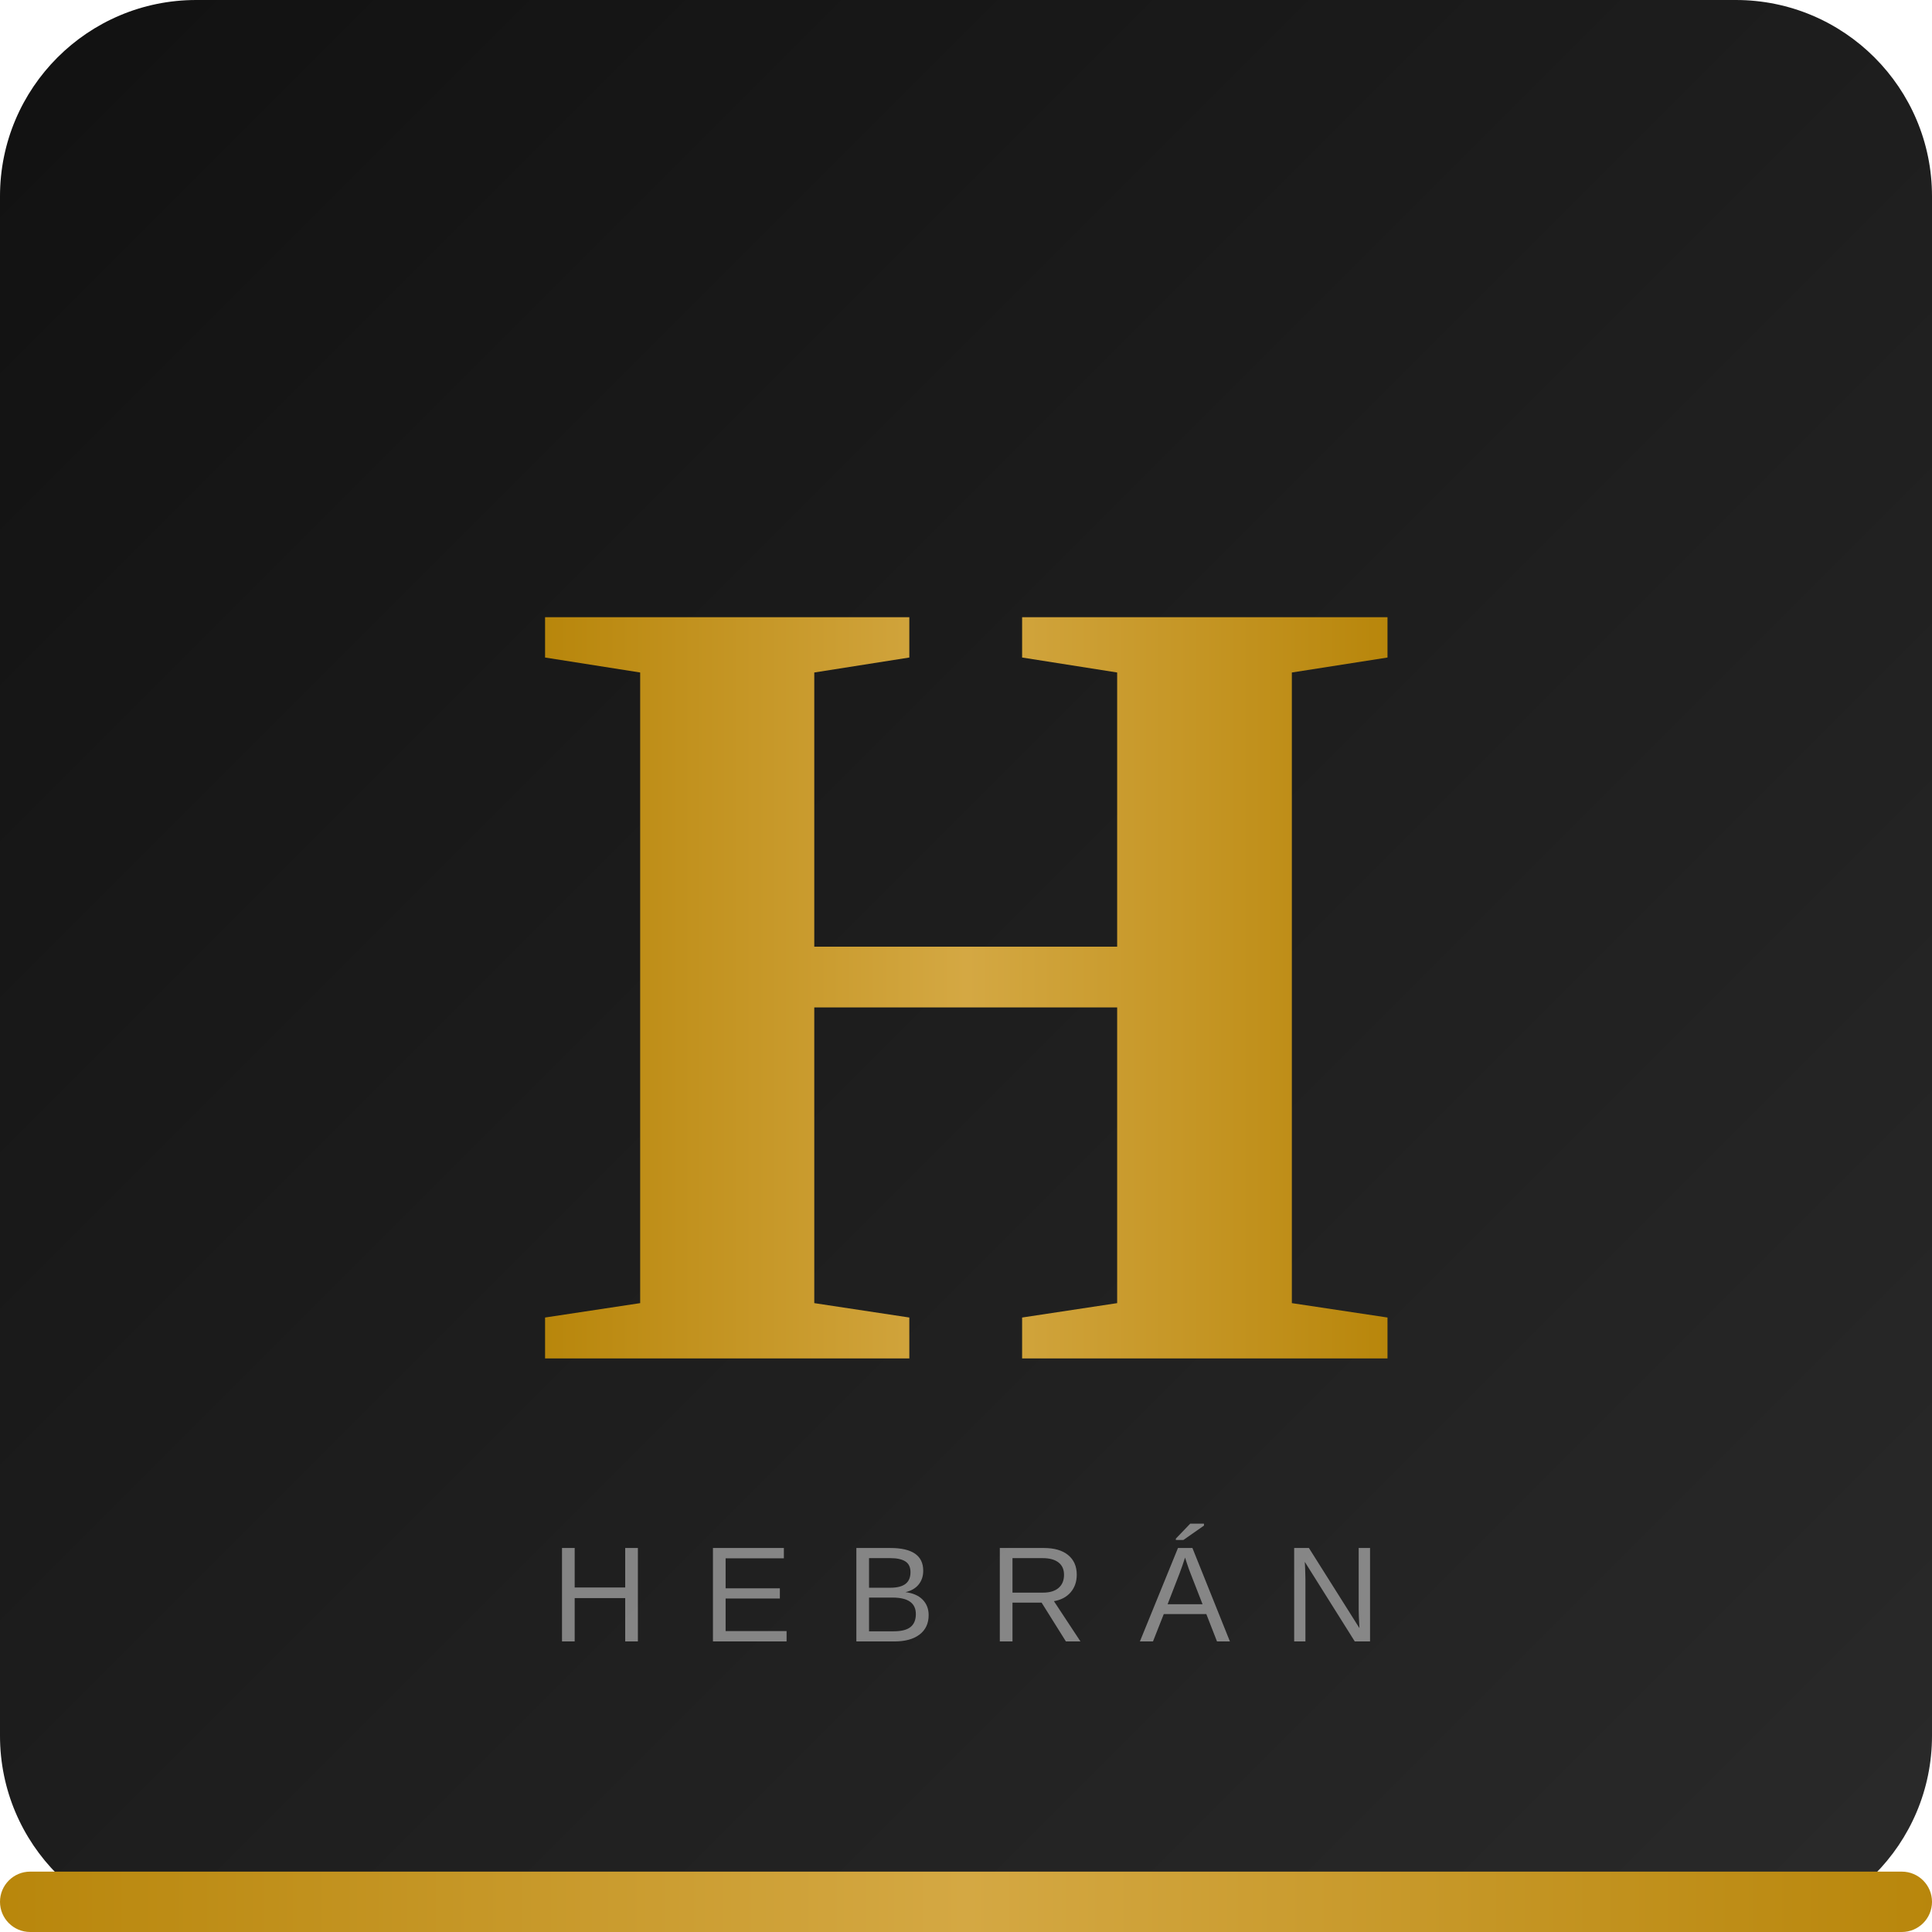
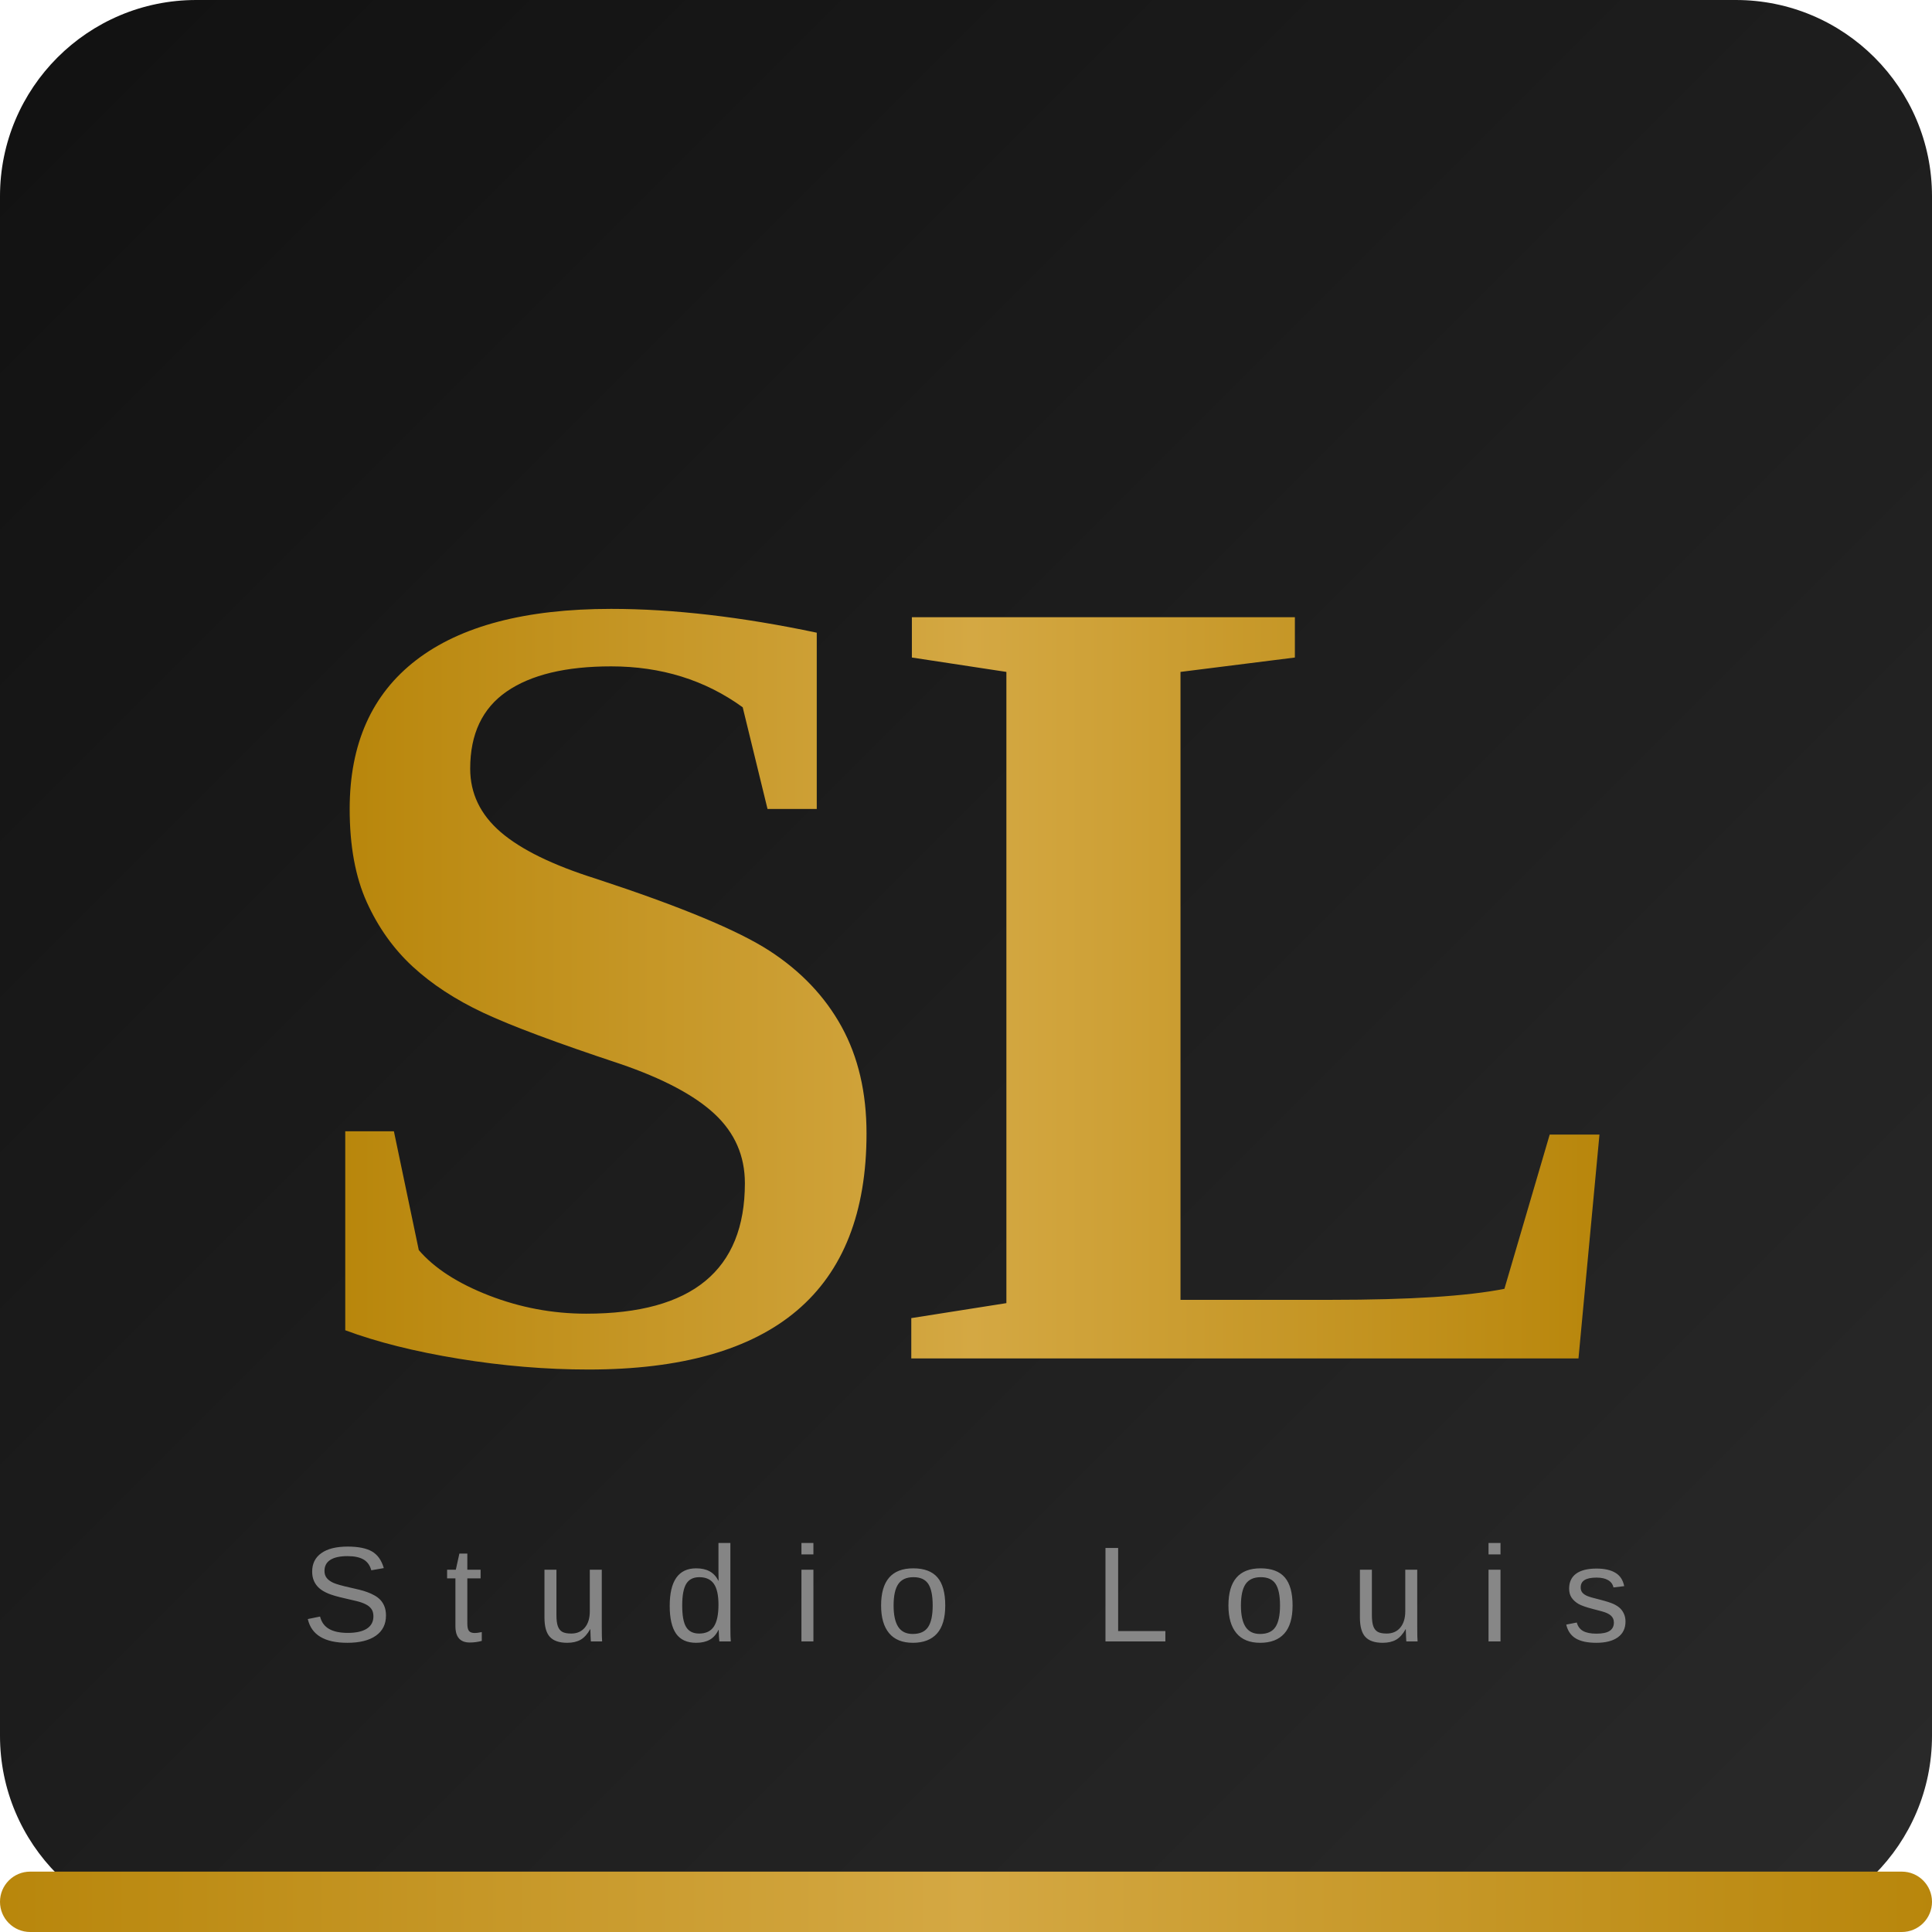
<svg xmlns="http://www.w3.org/2000/svg" viewBox="0 0 512 512" width="512" height="512">
  <defs>
    <linearGradient id="bg" x1="0%" y1="0%" x2="100%" y2="100%">
      <stop offset="0%" style="stop-color:#111111" />
      <stop offset="100%" style="stop-color:#2a2a2a" />
    </linearGradient>
    <linearGradient id="gold" x1="0%" y1="0%" x2="100%" y2="0%">
      <stop offset="0%" style="stop-color:#B8860B" />
      <stop offset="50%" style="stop-color:#D4A843" />
      <stop offset="100%" style="stop-color:#B8860B" />
    </linearGradient>
  </defs>
  <rect width="512" height="512" rx="52" fill="url(#bg)" />
  <rect x="0" y="496" width="512" height="16" rx="8" fill="url(#gold)" />
-   <text x="256" y="360" font-family="Georgia, 'Times New Roman', serif" font-size="300" font-weight="700" text-anchor="middle" fill="url(#gold)" letter-spacing="-6">H</text>
-   <text x="256" y="435" font-family="Arial, sans-serif" font-size="36" font-weight="300" text-anchor="middle" fill="rgba(255,255,255,0.45)" letter-spacing="14">HEBRÁN</text>
+   <text x="256" y="360" font-family="Georgia, 'Times New Roman', serif" font-size="300" font-weight="700" text-anchor="middle" fill="url(#gold)" letter-spacing="-6">SL</text>
+   <text x="256" y="435" font-family="Arial, sans-serif" font-size="36" font-weight="300" text-anchor="middle" fill="rgba(255,255,255,0.45)" letter-spacing="14">Studio Louis</text>
</svg>
